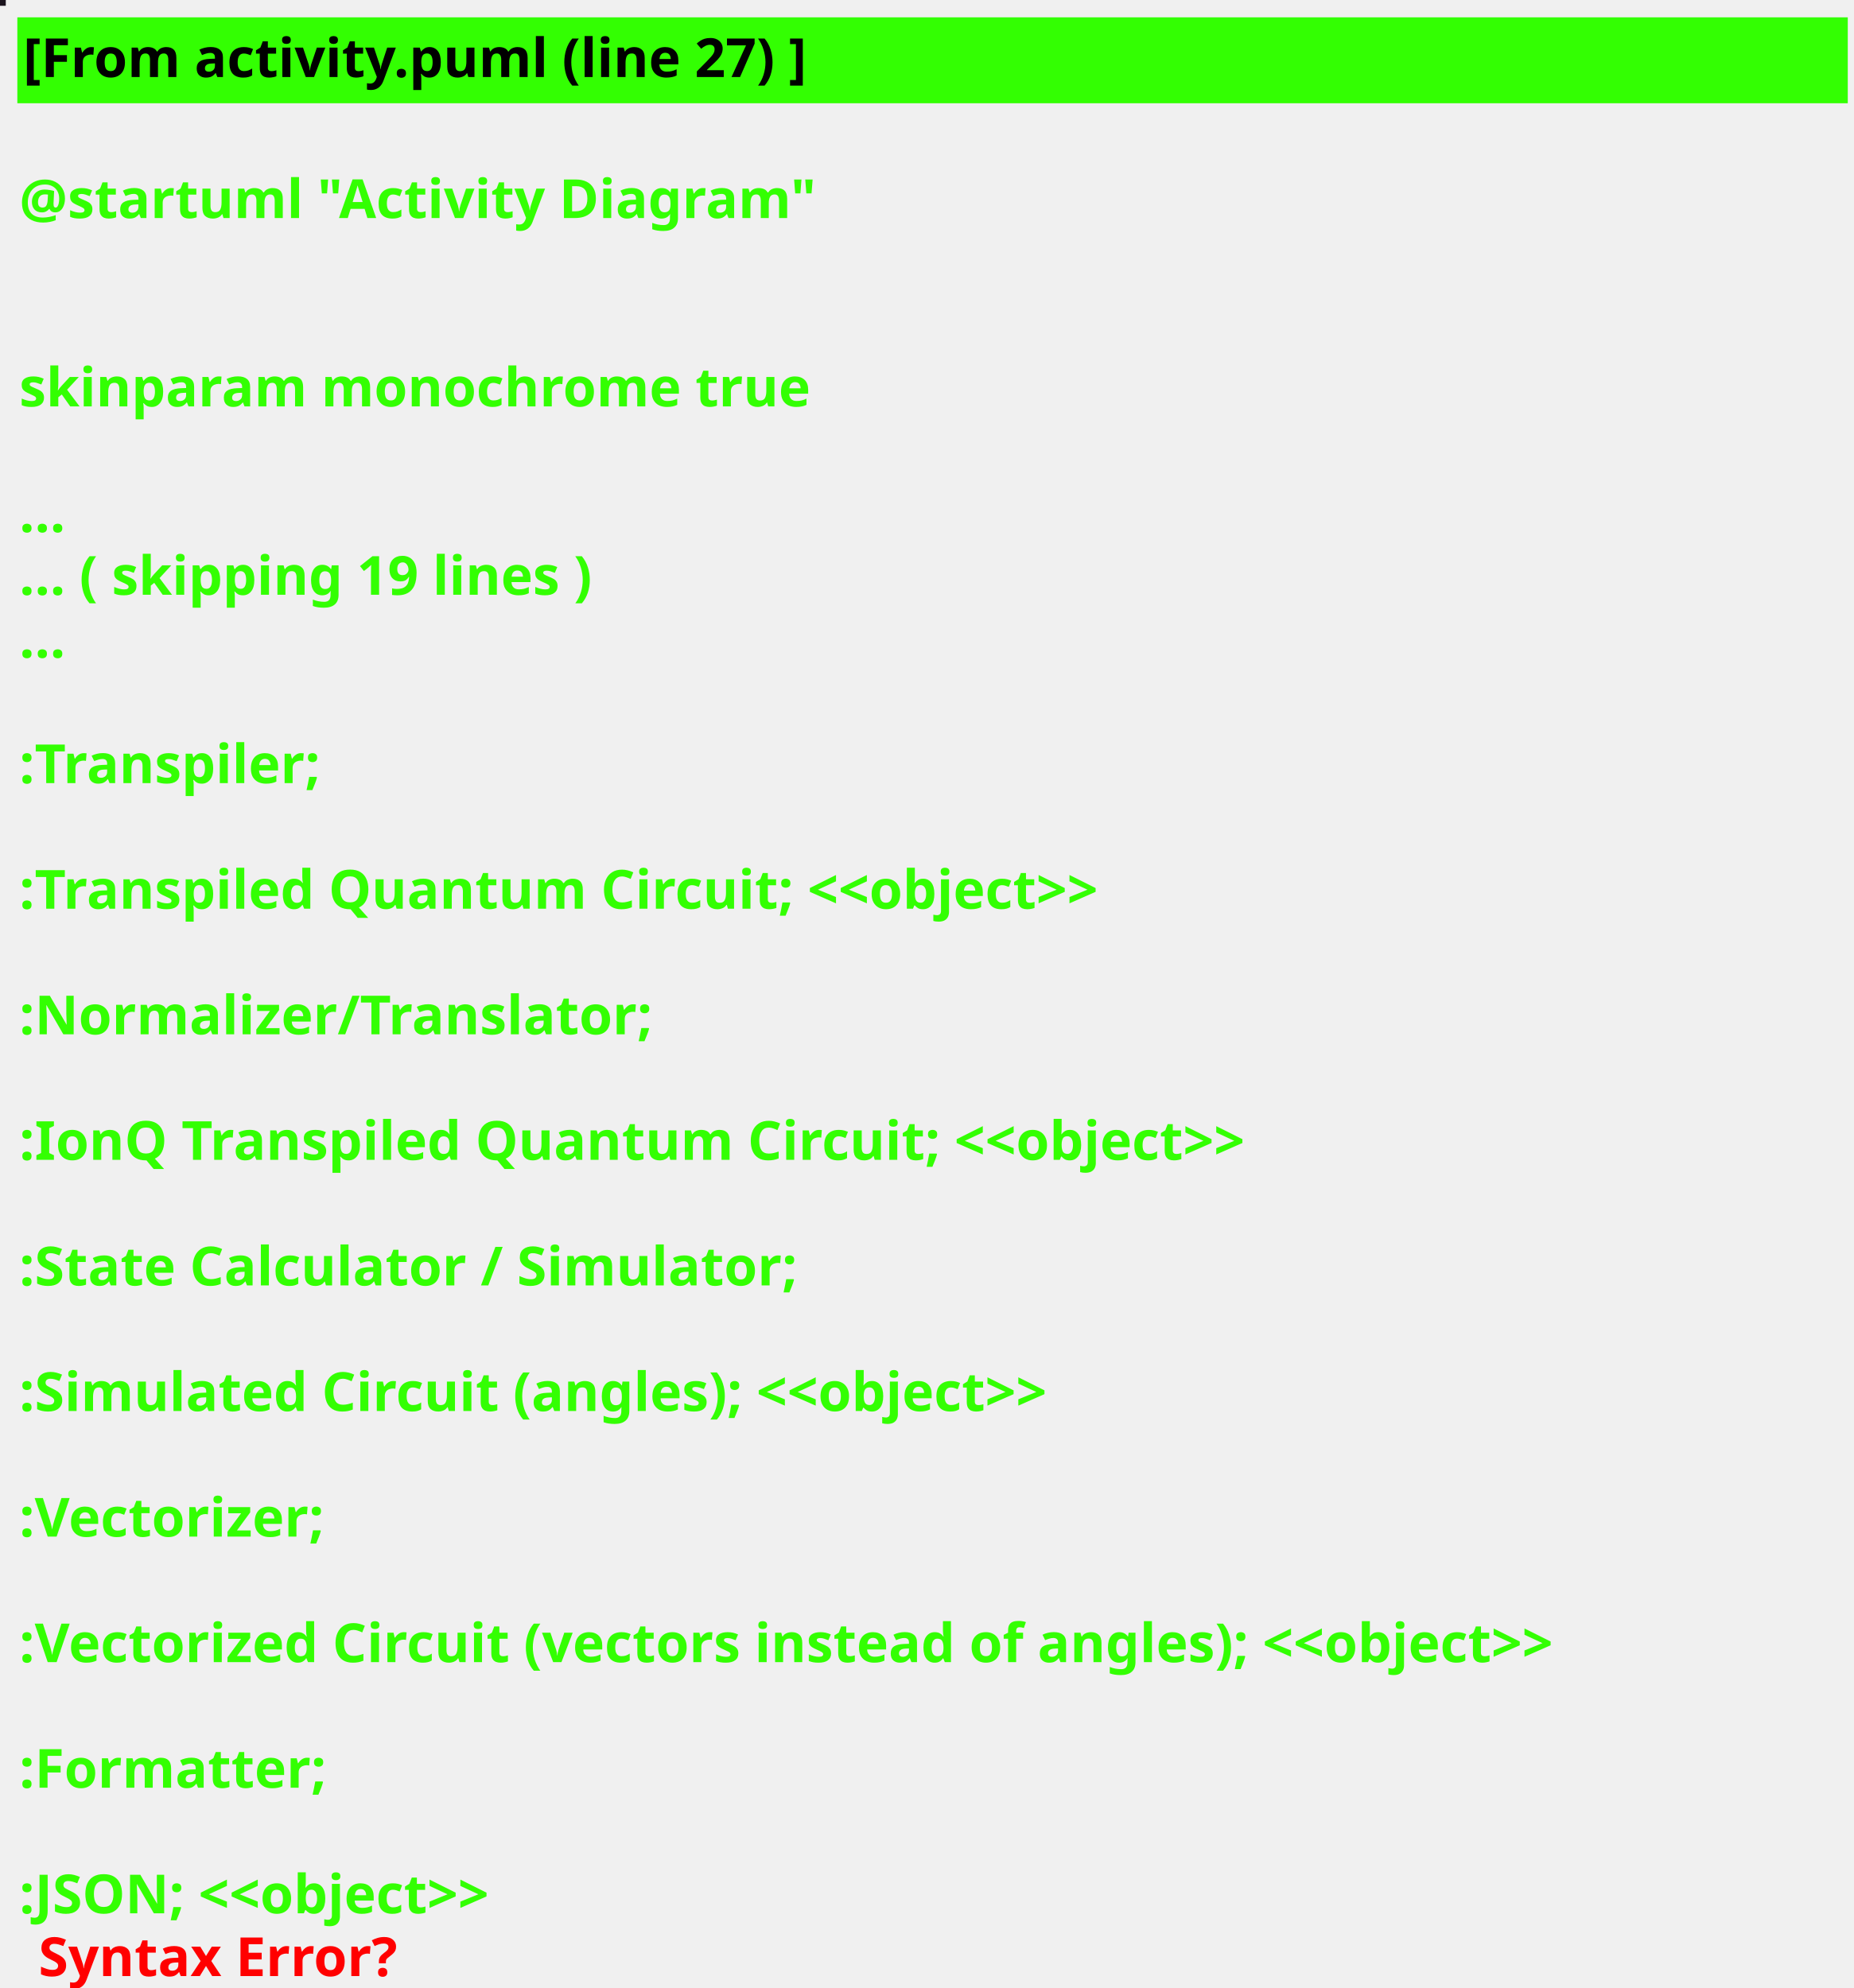
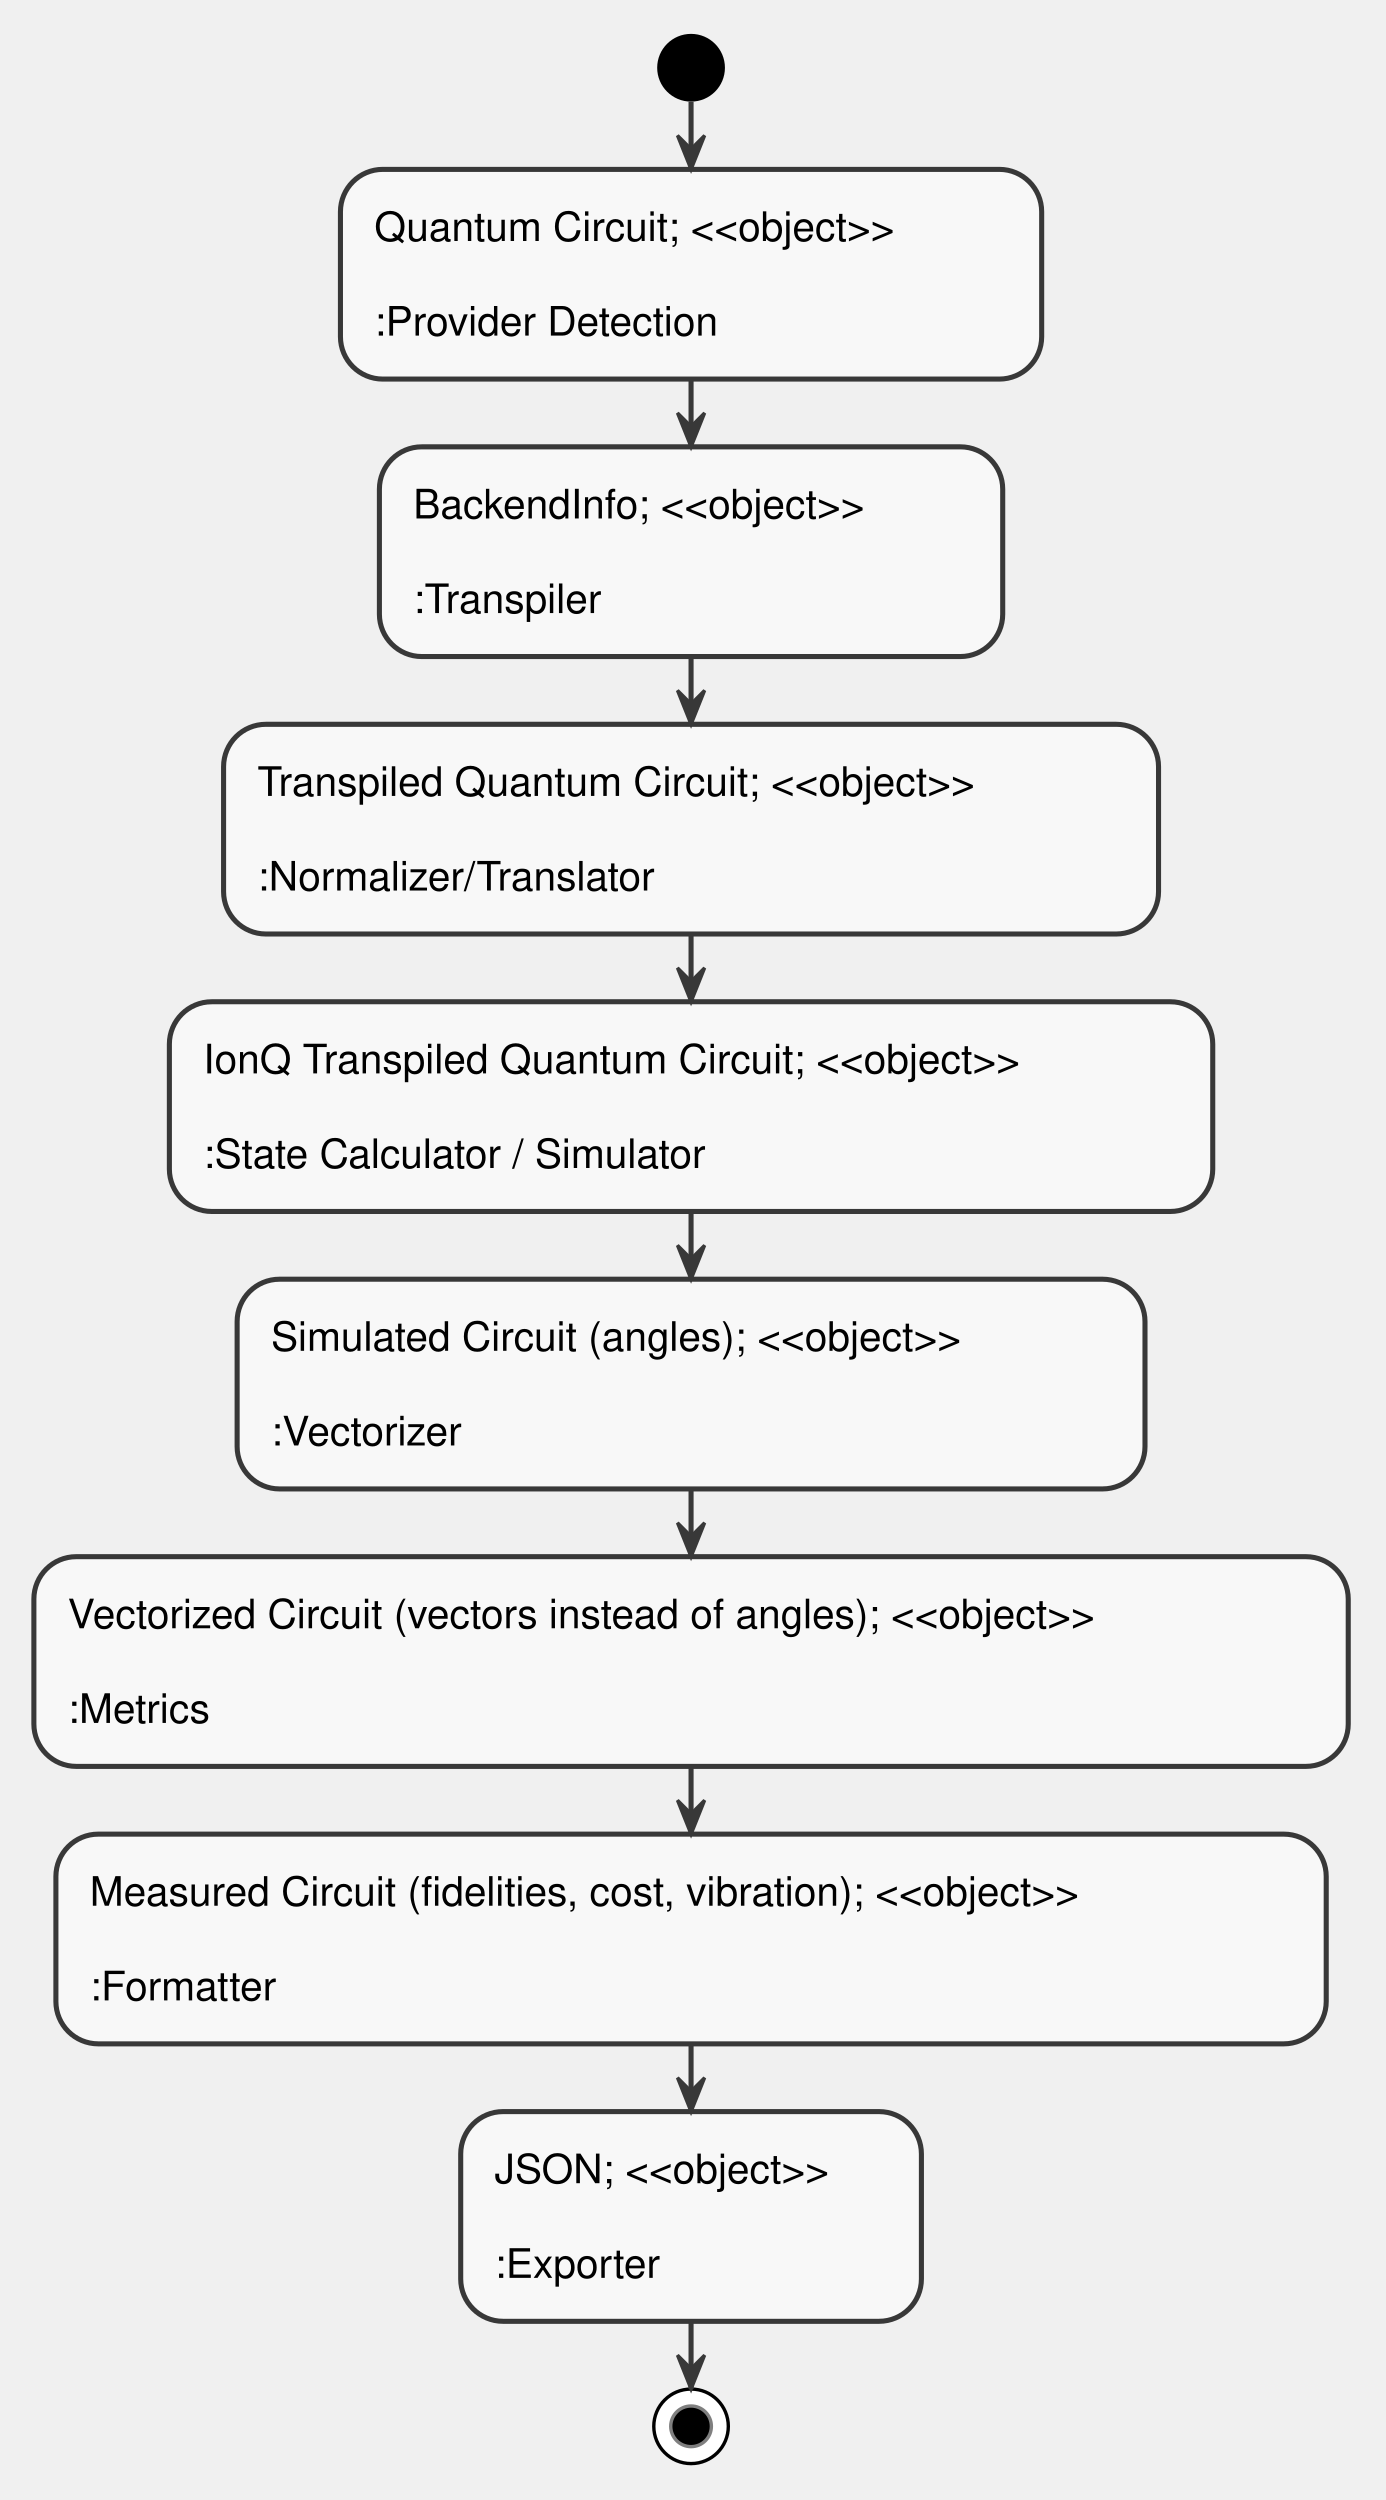
- <svg xmlns="http://www.w3.org/2000/svg" contentScriptType="application/ecmascript" contentStyleType="text/css" height="516px" preserveAspectRatio="none" style="width:481px;height:516px;background:#000000;" version="1.1" viewBox="0 0 481 516" width="481px" zoomAndPan="magnify">
+ <svg xmlns="http://www.w3.org/2000/svg" contentScriptType="application/ecmascript" contentStyleType="text/css" height="738px" preserveAspectRatio="none" style="width:409px;height:738px;" version="1.1" viewBox="0 0 409 738" width="409px" zoomAndPan="magnify">
  <defs />
  <g>
-     <rect fill="#1B141D" height="1" style="stroke: #1B141D; stroke-width: 1.0;" width="1" x="0" y="0" />
-     <rect fill="#33FF02" height="21.297" style="stroke: #33FF02; stroke-width: 1.0;" width="474" x="5" y="5" />
-     <text fill="#000000" font-family="sans-serif" font-size="14" font-weight="bold" lengthAdjust="spacingAndGlyphs" textLength="231" x="6" y="20">[From activity.puml (line 27) ]</text>
-     <text fill="#33FF02" font-family="sans-serif" font-size="14" font-weight="bold" lengthAdjust="spacingAndGlyphs" textLength="0" x="10" y="40.297" />
-     <text fill="#33FF02" font-family="sans-serif" font-size="14" font-weight="bold" lengthAdjust="spacingAndGlyphs" textLength="225" x="5" y="56.594">@startuml "Activity Diagram"</text>
-     <text fill="#33FF02" font-family="sans-serif" font-size="14" font-weight="bold" lengthAdjust="spacingAndGlyphs" textLength="0" x="10" y="72.891" />
-     <text fill="#33FF02" font-family="sans-serif" font-size="14" font-weight="bold" lengthAdjust="spacingAndGlyphs" textLength="0" x="10" y="89.188" />
-     <text fill="#33FF02" font-family="sans-serif" font-size="14" font-weight="bold" lengthAdjust="spacingAndGlyphs" textLength="228" x="5" y="105.484">skinparam monochrome true</text>
-     <text fill="#33FF02" font-family="sans-serif" font-size="14" font-weight="bold" lengthAdjust="spacingAndGlyphs" textLength="0" x="10" y="121.781" />
-     <text fill="#33FF02" font-family="sans-serif" font-size="14" font-weight="bold" lengthAdjust="spacingAndGlyphs" textLength="15" x="5" y="138.078">...</text>
-     <text fill="#33FF02" font-family="sans-serif" font-size="14" font-weight="bold" lengthAdjust="spacingAndGlyphs" textLength="175" x="5" y="154.375">... ( skipping 19 lines )</text>
-     <text fill="#33FF02" font-family="sans-serif" font-size="14" font-weight="bold" lengthAdjust="spacingAndGlyphs" textLength="15" x="5" y="170.672">...</text>
-     <text fill="#33FF02" font-family="sans-serif" font-size="14" font-weight="bold" lengthAdjust="spacingAndGlyphs" textLength="0" x="10" y="186.969" />
-     <text fill="#33FF02" font-family="sans-serif" font-size="14" font-weight="bold" lengthAdjust="spacingAndGlyphs" textLength="92" x="5" y="203.266">:Transpiler;</text>
-     <text fill="#33FF02" font-family="sans-serif" font-size="14" font-weight="bold" lengthAdjust="spacingAndGlyphs" textLength="0" x="10" y="219.562" />
-     <text fill="#33FF02" font-family="sans-serif" font-size="14" font-weight="bold" lengthAdjust="spacingAndGlyphs" textLength="329" x="5" y="235.859">:Transpiled Quantum Circuit; &lt;&lt;object&gt;&gt;</text>
-     <text fill="#33FF02" font-family="sans-serif" font-size="14" font-weight="bold" lengthAdjust="spacingAndGlyphs" textLength="0" x="10" y="252.156" />
-     <text fill="#33FF02" font-family="sans-serif" font-size="14" font-weight="bold" lengthAdjust="spacingAndGlyphs" textLength="183" x="5" y="268.453">:Normalizer/Translator;</text>
-     <text fill="#33FF02" font-family="sans-serif" font-size="14" font-weight="bold" lengthAdjust="spacingAndGlyphs" textLength="0" x="10" y="284.75" />
-     <text fill="#33FF02" font-family="sans-serif" font-size="14" font-weight="bold" lengthAdjust="spacingAndGlyphs" textLength="370" x="5" y="301.047">:IonQ Transpiled Quantum Circuit; &lt;&lt;object&gt;&gt;</text>
-     <text fill="#33FF02" font-family="sans-serif" font-size="14" font-weight="bold" lengthAdjust="spacingAndGlyphs" textLength="0" x="10" y="317.344" />
-     <text fill="#33FF02" font-family="sans-serif" font-size="14" font-weight="bold" lengthAdjust="spacingAndGlyphs" textLength="226" x="5" y="333.641">:State Calculator / Simulator;</text>
-     <text fill="#33FF02" font-family="sans-serif" font-size="14" font-weight="bold" lengthAdjust="spacingAndGlyphs" textLength="0" x="10" y="349.938" />
-     <text fill="#33FF02" font-family="sans-serif" font-size="14" font-weight="bold" lengthAdjust="spacingAndGlyphs" textLength="316" x="5" y="366.234">:Simulated Circuit (angles); &lt;&lt;object&gt;&gt;</text>
-     <text fill="#33FF02" font-family="sans-serif" font-size="14" font-weight="bold" lengthAdjust="spacingAndGlyphs" textLength="0" x="10" y="382.531" />
-     <text fill="#33FF02" font-family="sans-serif" font-size="14" font-weight="bold" lengthAdjust="spacingAndGlyphs" textLength="95" x="5" y="398.828">:Vectorizer;</text>
-     <text fill="#33FF02" font-family="sans-serif" font-size="14" font-weight="bold" lengthAdjust="spacingAndGlyphs" textLength="0" x="10" y="415.125" />
-     <text fill="#33FF02" font-family="sans-serif" font-size="14" font-weight="bold" lengthAdjust="spacingAndGlyphs" textLength="474" x="5" y="431.422">:Vectorized Circuit (vectors instead of angles); &lt;&lt;object&gt;&gt;</text>
-     <text fill="#33FF02" font-family="sans-serif" font-size="14" font-weight="bold" lengthAdjust="spacingAndGlyphs" textLength="0" x="10" y="447.719" />
-     <text fill="#33FF02" font-family="sans-serif" font-size="14" font-weight="bold" lengthAdjust="spacingAndGlyphs" textLength="90" x="5" y="464.016">:Formatter;</text>
-     <text fill="#33FF02" font-family="sans-serif" font-size="14" font-weight="bold" lengthAdjust="spacingAndGlyphs" textLength="0" x="10" y="480.312" />
-     <text fill="#33FF02" font-family="sans-serif" font-size="14" font-weight="bold" lengthAdjust="spacingAndGlyphs" textLength="151" x="5" y="496.609">:JSON; &lt;&lt;object&gt;&gt;</text>
-     <text fill="#FF0000" font-family="sans-serif" font-size="14" font-weight="bold" lengthAdjust="spacingAndGlyphs" textLength="106" x="10" y="512.906">Syntax Error?</text>
+     <ellipse cx="204" cy="20" fill="#000000" rx="10" ry="10" style="stroke: none; stroke-width: 1.0;" />
+     <rect fill="#F8F8F8" height="61.906" rx="12.5" ry="12.5" style="stroke: #383838; stroke-width: 1.5;" width="207" x="100.5" y="50" />
+     <text fill="#000000" font-family="Helvetica" font-size="12" lengthAdjust="spacingAndGlyphs" textLength="187" x="110.5" y="71.139">Quantum Circuit; &lt;&lt;object&gt;&gt;</text>
+     <text fill="#000000" font-family="Helvetica" font-size="12" lengthAdjust="spacingAndGlyphs" textLength="0" x="114.5" y="85.107" />
+     <text fill="#000000" font-family="Helvetica" font-size="12" lengthAdjust="spacingAndGlyphs" textLength="120" x="110.5" y="99.076">:Provider Detection</text>
+     <rect fill="#F8F8F8" height="61.906" rx="12.5" ry="12.5" style="stroke: #383838; stroke-width: 1.5;" width="184" x="112" y="131.906" />
+     <text fill="#000000" font-family="Helvetica" font-size="12" lengthAdjust="spacingAndGlyphs" textLength="164" x="122" y="153.045">BackendInfo; &lt;&lt;object&gt;&gt;</text>
+     <text fill="#000000" font-family="Helvetica" font-size="12" lengthAdjust="spacingAndGlyphs" textLength="0" x="126" y="167.014" />
+     <text fill="#000000" font-family="Helvetica" font-size="12" lengthAdjust="spacingAndGlyphs" textLength="66" x="122" y="180.982">:Transpiler</text>
+     <rect fill="#F8F8F8" height="61.906" rx="12.5" ry="12.5" style="stroke: #383838; stroke-width: 1.5;" width="276" x="66" y="213.812" />
+     <text fill="#000000" font-family="Helvetica" font-size="12" lengthAdjust="spacingAndGlyphs" textLength="256" x="76" y="234.951">Transpiled Quantum Circuit; &lt;&lt;object&gt;&gt;</text>
+     <text fill="#000000" font-family="Helvetica" font-size="12" lengthAdjust="spacingAndGlyphs" textLength="0" x="80" y="248.92" />
+     <text fill="#000000" font-family="Helvetica" font-size="12" lengthAdjust="spacingAndGlyphs" textLength="137" x="76" y="262.889">:Normalizer/Translator</text>
+     <rect fill="#F8F8F8" height="61.906" rx="12.5" ry="12.5" style="stroke: #383838; stroke-width: 1.5;" width="308" x="50" y="295.719" />
+     <text fill="#000000" font-family="Helvetica" font-size="12" lengthAdjust="spacingAndGlyphs" textLength="288" x="60" y="316.857">IonQ Transpiled Quantum Circuit; &lt;&lt;object&gt;&gt;</text>
+     <text fill="#000000" font-family="Helvetica" font-size="12" lengthAdjust="spacingAndGlyphs" textLength="0" x="64" y="330.826" />
+     <text fill="#000000" font-family="Helvetica" font-size="12" lengthAdjust="spacingAndGlyphs" textLength="176" x="60" y="344.795">:State Calculator / Simulator</text>
+     <rect fill="#F8F8F8" height="61.906" rx="12.5" ry="12.5" style="stroke: #383838; stroke-width: 1.5;" width="268" x="70" y="377.625" />
+     <text fill="#000000" font-family="Helvetica" font-size="12" lengthAdjust="spacingAndGlyphs" textLength="248" x="80" y="398.764">Simulated Circuit (angles); &lt;&lt;object&gt;&gt;</text>
+     <text fill="#000000" font-family="Helvetica" font-size="12" lengthAdjust="spacingAndGlyphs" textLength="0" x="84" y="412.732" />
+     <text fill="#000000" font-family="Helvetica" font-size="12" lengthAdjust="spacingAndGlyphs" textLength="66" x="80" y="426.701">:Vectorizer</text>
+     <rect fill="#F8F8F8" height="61.906" rx="12.5" ry="12.5" style="stroke: #383838; stroke-width: 1.5;" width="388" x="10" y="459.531" />
+     <text fill="#000000" font-family="Helvetica" font-size="12" lengthAdjust="spacingAndGlyphs" textLength="368" x="20" y="480.67">Vectorized Circuit (vectors instead of angles); &lt;&lt;object&gt;&gt;</text>
+     <text fill="#000000" font-family="Helvetica" font-size="12" lengthAdjust="spacingAndGlyphs" textLength="0" x="24" y="494.639" />
+     <text fill="#000000" font-family="Helvetica" font-size="12" lengthAdjust="spacingAndGlyphs" textLength="49" x="20" y="508.607">:Metrics</text>
+     <rect fill="#F8F8F8" height="61.906" rx="12.5" ry="12.5" style="stroke: #383838; stroke-width: 1.5;" width="375" x="16.5" y="541.438" />
+     <text fill="#000000" font-family="Helvetica" font-size="12" lengthAdjust="spacingAndGlyphs" textLength="355" x="26.5" y="562.576">Measured Circuit (fidelities, cost, vibration); &lt;&lt;object&gt;&gt;</text>
+     <text fill="#000000" font-family="Helvetica" font-size="12" lengthAdjust="spacingAndGlyphs" textLength="0" x="30.5" y="576.545" />
+     <text fill="#000000" font-family="Helvetica" font-size="12" lengthAdjust="spacingAndGlyphs" textLength="66" x="26.5" y="590.514">:Formatter</text>
+     <rect fill="#F8F8F8" height="61.906" rx="12.5" ry="12.5" style="stroke: #383838; stroke-width: 1.5;" width="136" x="136" y="623.344" />
+     <text fill="#000000" font-family="Helvetica" font-size="12" lengthAdjust="spacingAndGlyphs" textLength="116" x="146" y="644.482">JSON; &lt;&lt;object&gt;&gt;</text>
+     <text fill="#000000" font-family="Helvetica" font-size="12" lengthAdjust="spacingAndGlyphs" textLength="0" x="150" y="658.451" />
+     <text fill="#000000" font-family="Helvetica" font-size="12" lengthAdjust="spacingAndGlyphs" textLength="57" x="146" y="672.42">:Exporter</text>
+     <ellipse cx="204" cy="716.25" fill="#FFFFFF" rx="11" ry="11" style="stroke: #000000; stroke-width: 1.0;" />
+     <ellipse cx="204" cy="716.25" fill="#000000" rx="6" ry="6" style="stroke: #7F7F7F; stroke-width: 1.0;" />
+     <line style="stroke: #383838; stroke-width: 1.5;" x1="204" x2="204" y1="30" y2="50" />
+     <polygon fill="#383838" points="200,40,204,50,208,40,204,44" style="stroke: #383838; stroke-width: 1.0;" />
+     <line style="stroke: #383838; stroke-width: 1.5;" x1="204" x2="204" y1="111.906" y2="131.906" />
+     <polygon fill="#383838" points="200,121.906,204,131.906,208,121.906,204,125.906" style="stroke: #383838; stroke-width: 1.0;" />
+     <line style="stroke: #383838; stroke-width: 1.5;" x1="204" x2="204" y1="193.812" y2="213.812" />
+     <polygon fill="#383838" points="200,203.812,204,213.812,208,203.812,204,207.812" style="stroke: #383838; stroke-width: 1.0;" />
+     <line style="stroke: #383838; stroke-width: 1.5;" x1="204" x2="204" y1="275.719" y2="295.719" />
+     <polygon fill="#383838" points="200,285.719,204,295.719,208,285.719,204,289.719" style="stroke: #383838; stroke-width: 1.0;" />
+     <line style="stroke: #383838; stroke-width: 1.5;" x1="204" x2="204" y1="357.625" y2="377.625" />
+     <polygon fill="#383838" points="200,367.625,204,377.625,208,367.625,204,371.625" style="stroke: #383838; stroke-width: 1.0;" />
+     <line style="stroke: #383838; stroke-width: 1.5;" x1="204" x2="204" y1="439.531" y2="459.531" />
+     <polygon fill="#383838" points="200,449.531,204,459.531,208,449.531,204,453.531" style="stroke: #383838; stroke-width: 1.0;" />
+     <line style="stroke: #383838; stroke-width: 1.5;" x1="204" x2="204" y1="521.438" y2="541.438" />
+     <polygon fill="#383838" points="200,531.438,204,541.438,208,531.438,204,535.438" style="stroke: #383838; stroke-width: 1.0;" />
+     <line style="stroke: #383838; stroke-width: 1.5;" x1="204" x2="204" y1="603.344" y2="623.344" />
+     <polygon fill="#383838" points="200,613.344,204,623.344,208,613.344,204,617.344" style="stroke: #383838; stroke-width: 1.0;" />
+     <line style="stroke: #383838; stroke-width: 1.5;" x1="204" x2="204" y1="685.25" y2="705.25" />
+     <polygon fill="#383838" points="200,695.25,204,705.25,208,695.25,204,699.25" style="stroke: #383838; stroke-width: 1.0;" />
  </g>
</svg>
